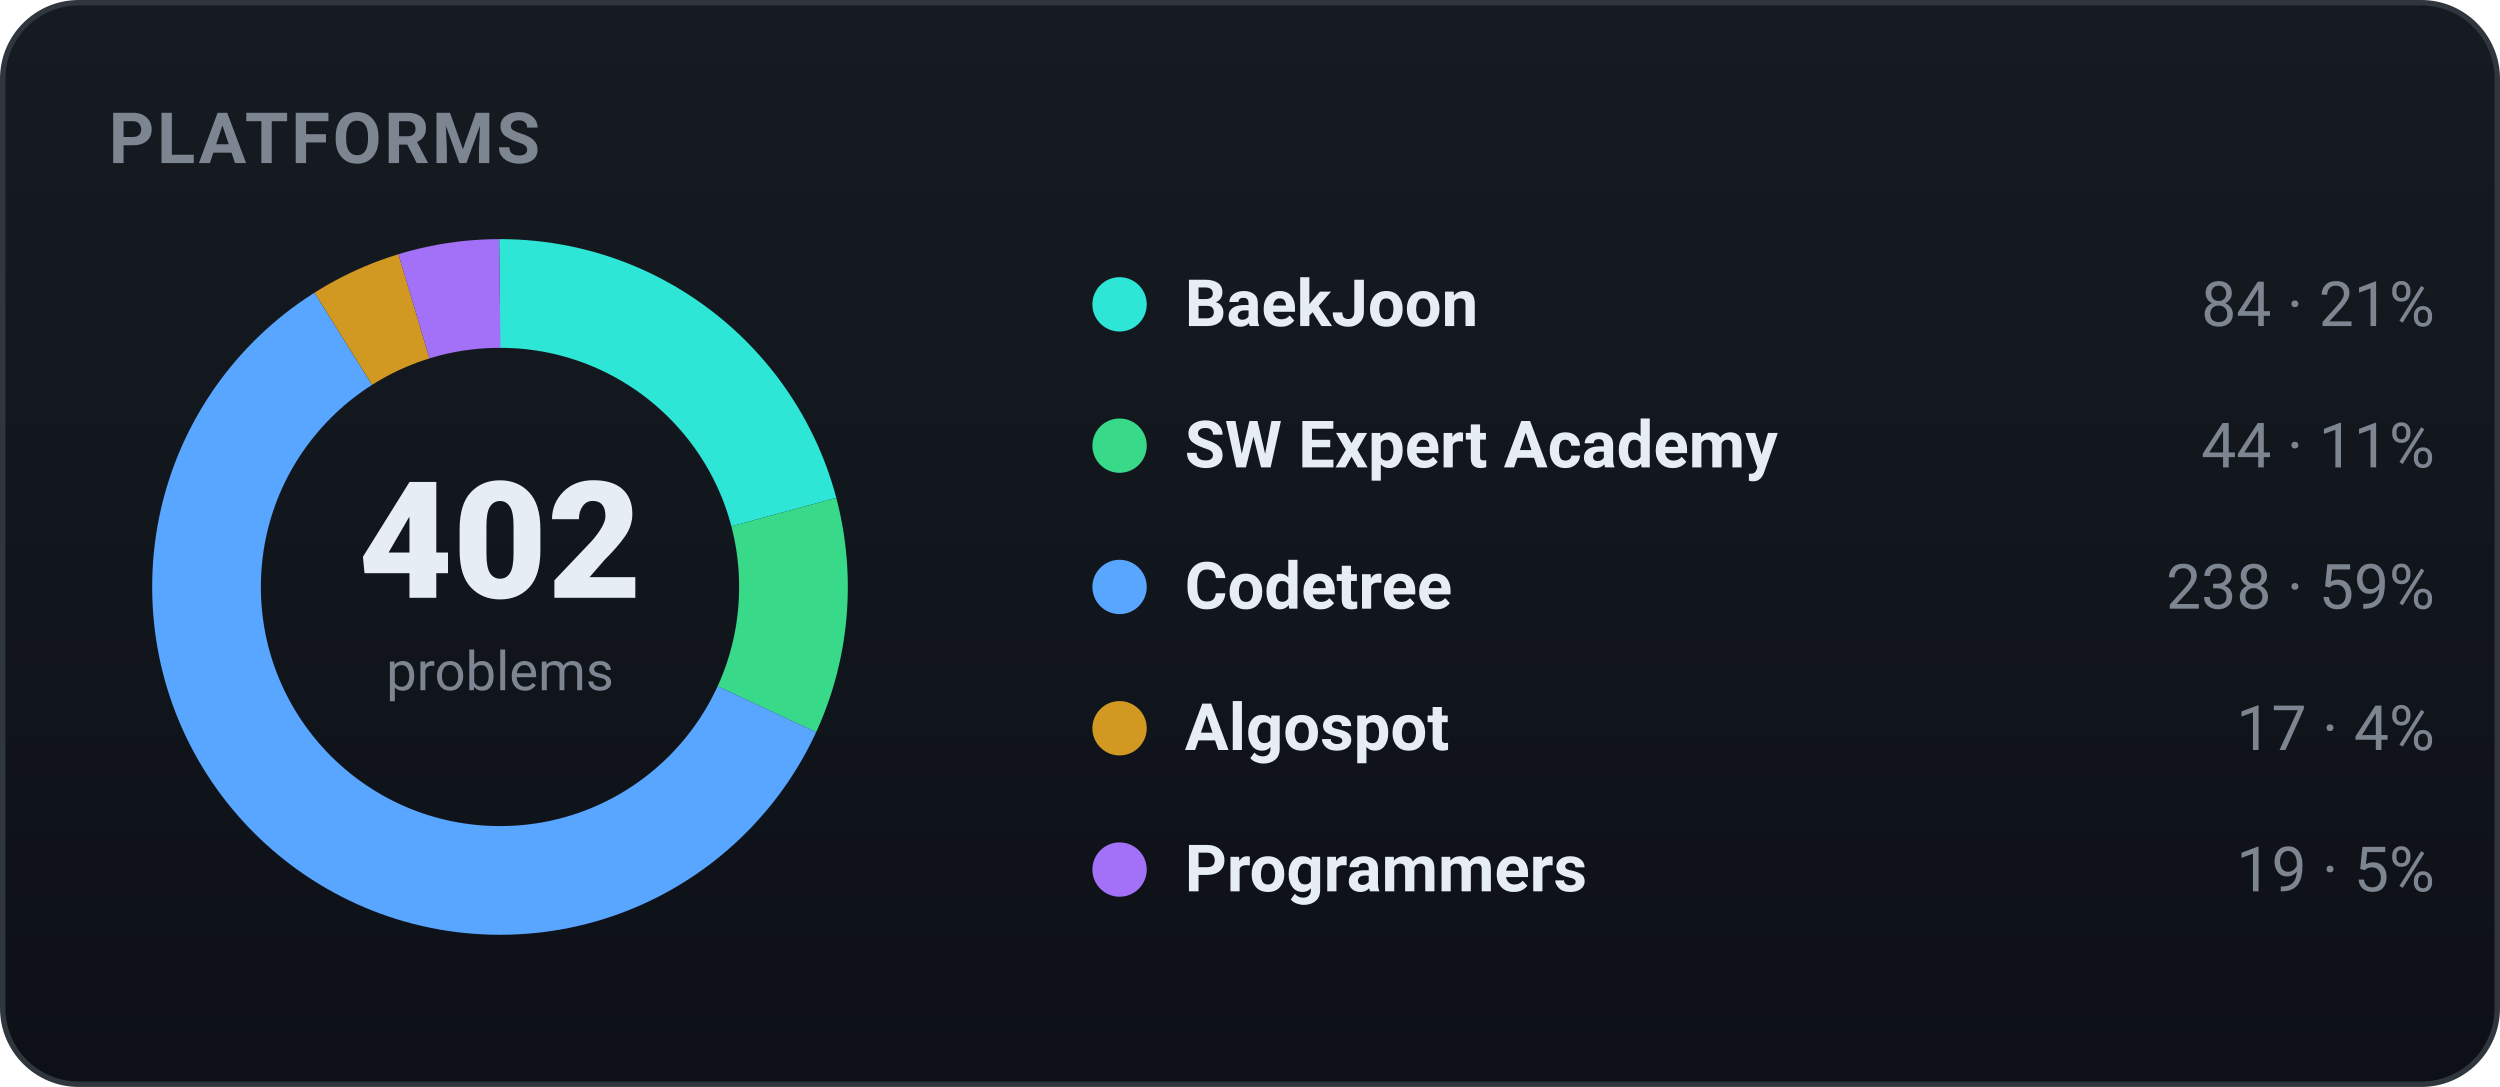
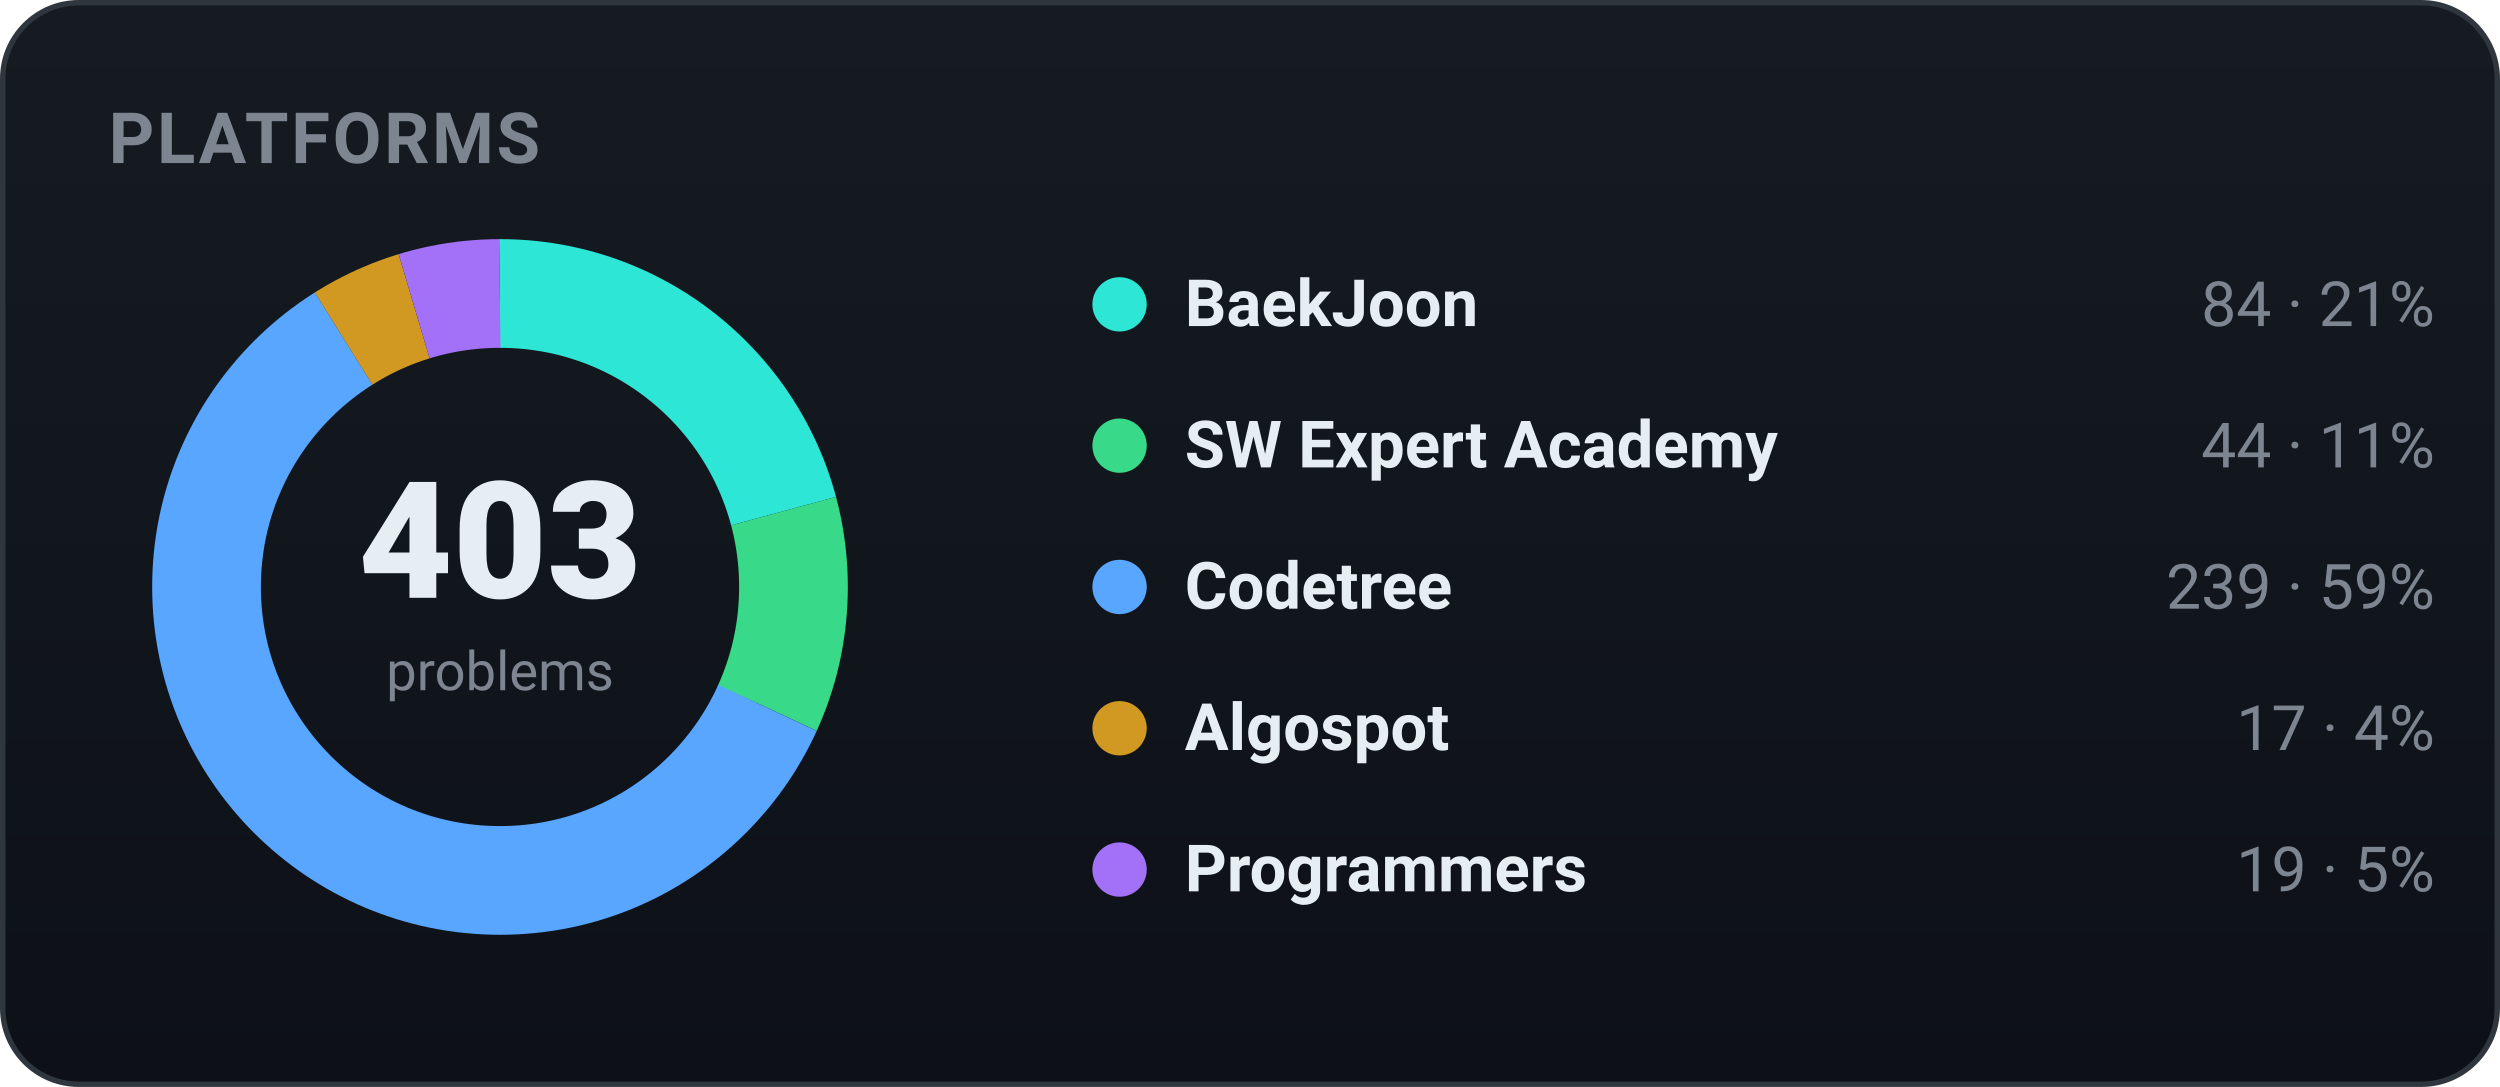
<svg xmlns="http://www.w3.org/2000/svg" width="460" height="200" viewBox="0 0 460 200" role="img" font-family="-apple-system,BlinkMacSystemFont,'Segoe UI',Roboto,'Apple SD Gothic Neo','Malgun Gothic',sans-serif">
  <defs>
    <linearGradient id="bgg" x1="0" y1="0" x2="0" y2="1">
      <stop offset="0" stop-color="#161b22" />
      <stop offset="1" stop-color="#0d1117" />
    </linearGradient>
  </defs>
  <rect x="0.5" y="0.5" width="459" height="199" rx="14" fill="url(#bgg)" stroke="#30363d" />
  <text x="20" y="30" font-family="-apple-system,BlinkMacSystemFont,'Segoe UI',Roboto,'Apple SD Gothic Neo','Malgun Gothic',sans-serif" font-size="13" font-weight="700" fill="#7d8590" letter-spacing="0.5">PLATFORMS</text>
-   <circle cx="92" cy="108" r="54" fill="none" stroke="#2ee6d6" stroke-width="20" stroke-dasharray="70.90 268.40" stroke-dashoffset="-0.00" transform="rotate(-90 92 108)" />
-   <circle cx="92" cy="108" r="54" fill="none" stroke="#39d98a" stroke-width="20" stroke-dasharray="37.14 302.16" stroke-dashoffset="-70.90" transform="rotate(-90 92 108)" />
-   <circle cx="92" cy="108" r="54" fill="none" stroke="#58a6ff" stroke-width="20" stroke-dasharray="200.87 138.42" stroke-dashoffset="-108.03" transform="rotate(-90 92 108)" />
-   <circle cx="92" cy="108" r="54" fill="none" stroke="#d29922" stroke-width="20" stroke-dasharray="14.35 324.94" stroke-dashoffset="-308.91" transform="rotate(-90 92 108)" />
-   <circle cx="92" cy="108" r="54" fill="none" stroke="#a371f7" stroke-width="20" stroke-dasharray="16.04 323.26" stroke-dashoffset="-323.26" transform="rotate(-90 92 108)" />
-   <text x="92" y="110" text-anchor="middle" font-size="30" font-weight="800" fill="#e6edf3">402</text>
+   <circle cx="92" cy="108" r="54" fill="none" stroke="#2ee6d6" stroke-width="20" stroke-dasharray="70.72 268.57" stroke-dashoffset="-0.00" transform="rotate(-90 92 108)" />
+   <circle cx="92" cy="108" r="54" fill="none" stroke="#39d98a" stroke-width="20" stroke-dasharray="37.04 302.25" stroke-dashoffset="-70.72" transform="rotate(-90 92 108)" />
+   <circle cx="92" cy="108" r="54" fill="none" stroke="#58a6ff" stroke-width="20" stroke-dasharray="201.22 138.07" stroke-dashoffset="-107.77" transform="rotate(-90 92 108)" />
+   <circle cx="92" cy="108" r="54" fill="none" stroke="#d29922" stroke-width="20" stroke-dasharray="14.31 324.98" stroke-dashoffset="-308.98" transform="rotate(-90 92 108)" />
+   <circle cx="92" cy="108" r="54" fill="none" stroke="#a371f7" stroke-width="20" stroke-dasharray="16.00 323.30" stroke-dashoffset="-323.30" transform="rotate(-90 92 108)" />
+   <text x="92" y="110" text-anchor="middle" font-size="30" font-weight="800" fill="#e6edf3">403</text>
  <text x="92" y="127" text-anchor="middle" font-size="10" fill="#7d8590">problems</text>
  <circle cx="206" cy="56" r="5" fill="#2ee6d6" />
  <text x="218" y="60" font-size="12" font-weight="600" fill="#e6edf3">BaekJoon</text>
  <text x="448" y="60" text-anchor="end" font-size="11.5" fill="#7d8590">84 · 21%</text>
  <circle cx="206" cy="82" r="5" fill="#39d98a" />
  <text x="218" y="86" font-size="12" font-weight="600" fill="#e6edf3">SW Expert Academy</text>
  <text x="448" y="86" text-anchor="end" font-size="11.5" fill="#7d8590">44 · 11%</text>
  <circle cx="206" cy="108" r="5" fill="#58a6ff" />
  <text x="218" y="112" font-size="12" font-weight="600" fill="#e6edf3">Codetree</text>
-   <text x="448" y="112" text-anchor="end" font-size="11.5" fill="#7d8590">238 · 59%</text>
+   <text x="448" y="112" text-anchor="end" font-size="11.5" fill="#7d8590">239 · 59%</text>
  <circle cx="206" cy="134" r="5" fill="#d29922" />
  <text x="218" y="138" font-size="12" font-weight="600" fill="#e6edf3">Algospot</text>
  <text x="448" y="138" text-anchor="end" font-size="11.5" fill="#7d8590">17 · 4%</text>
  <circle cx="206" cy="160" r="5" fill="#a371f7" />
  <text x="218" y="164" font-size="12" font-weight="600" fill="#e6edf3">Programmers</text>
  <text x="448" y="164" text-anchor="end" font-size="11.5" fill="#7d8590">19 · 5%</text>
</svg>
